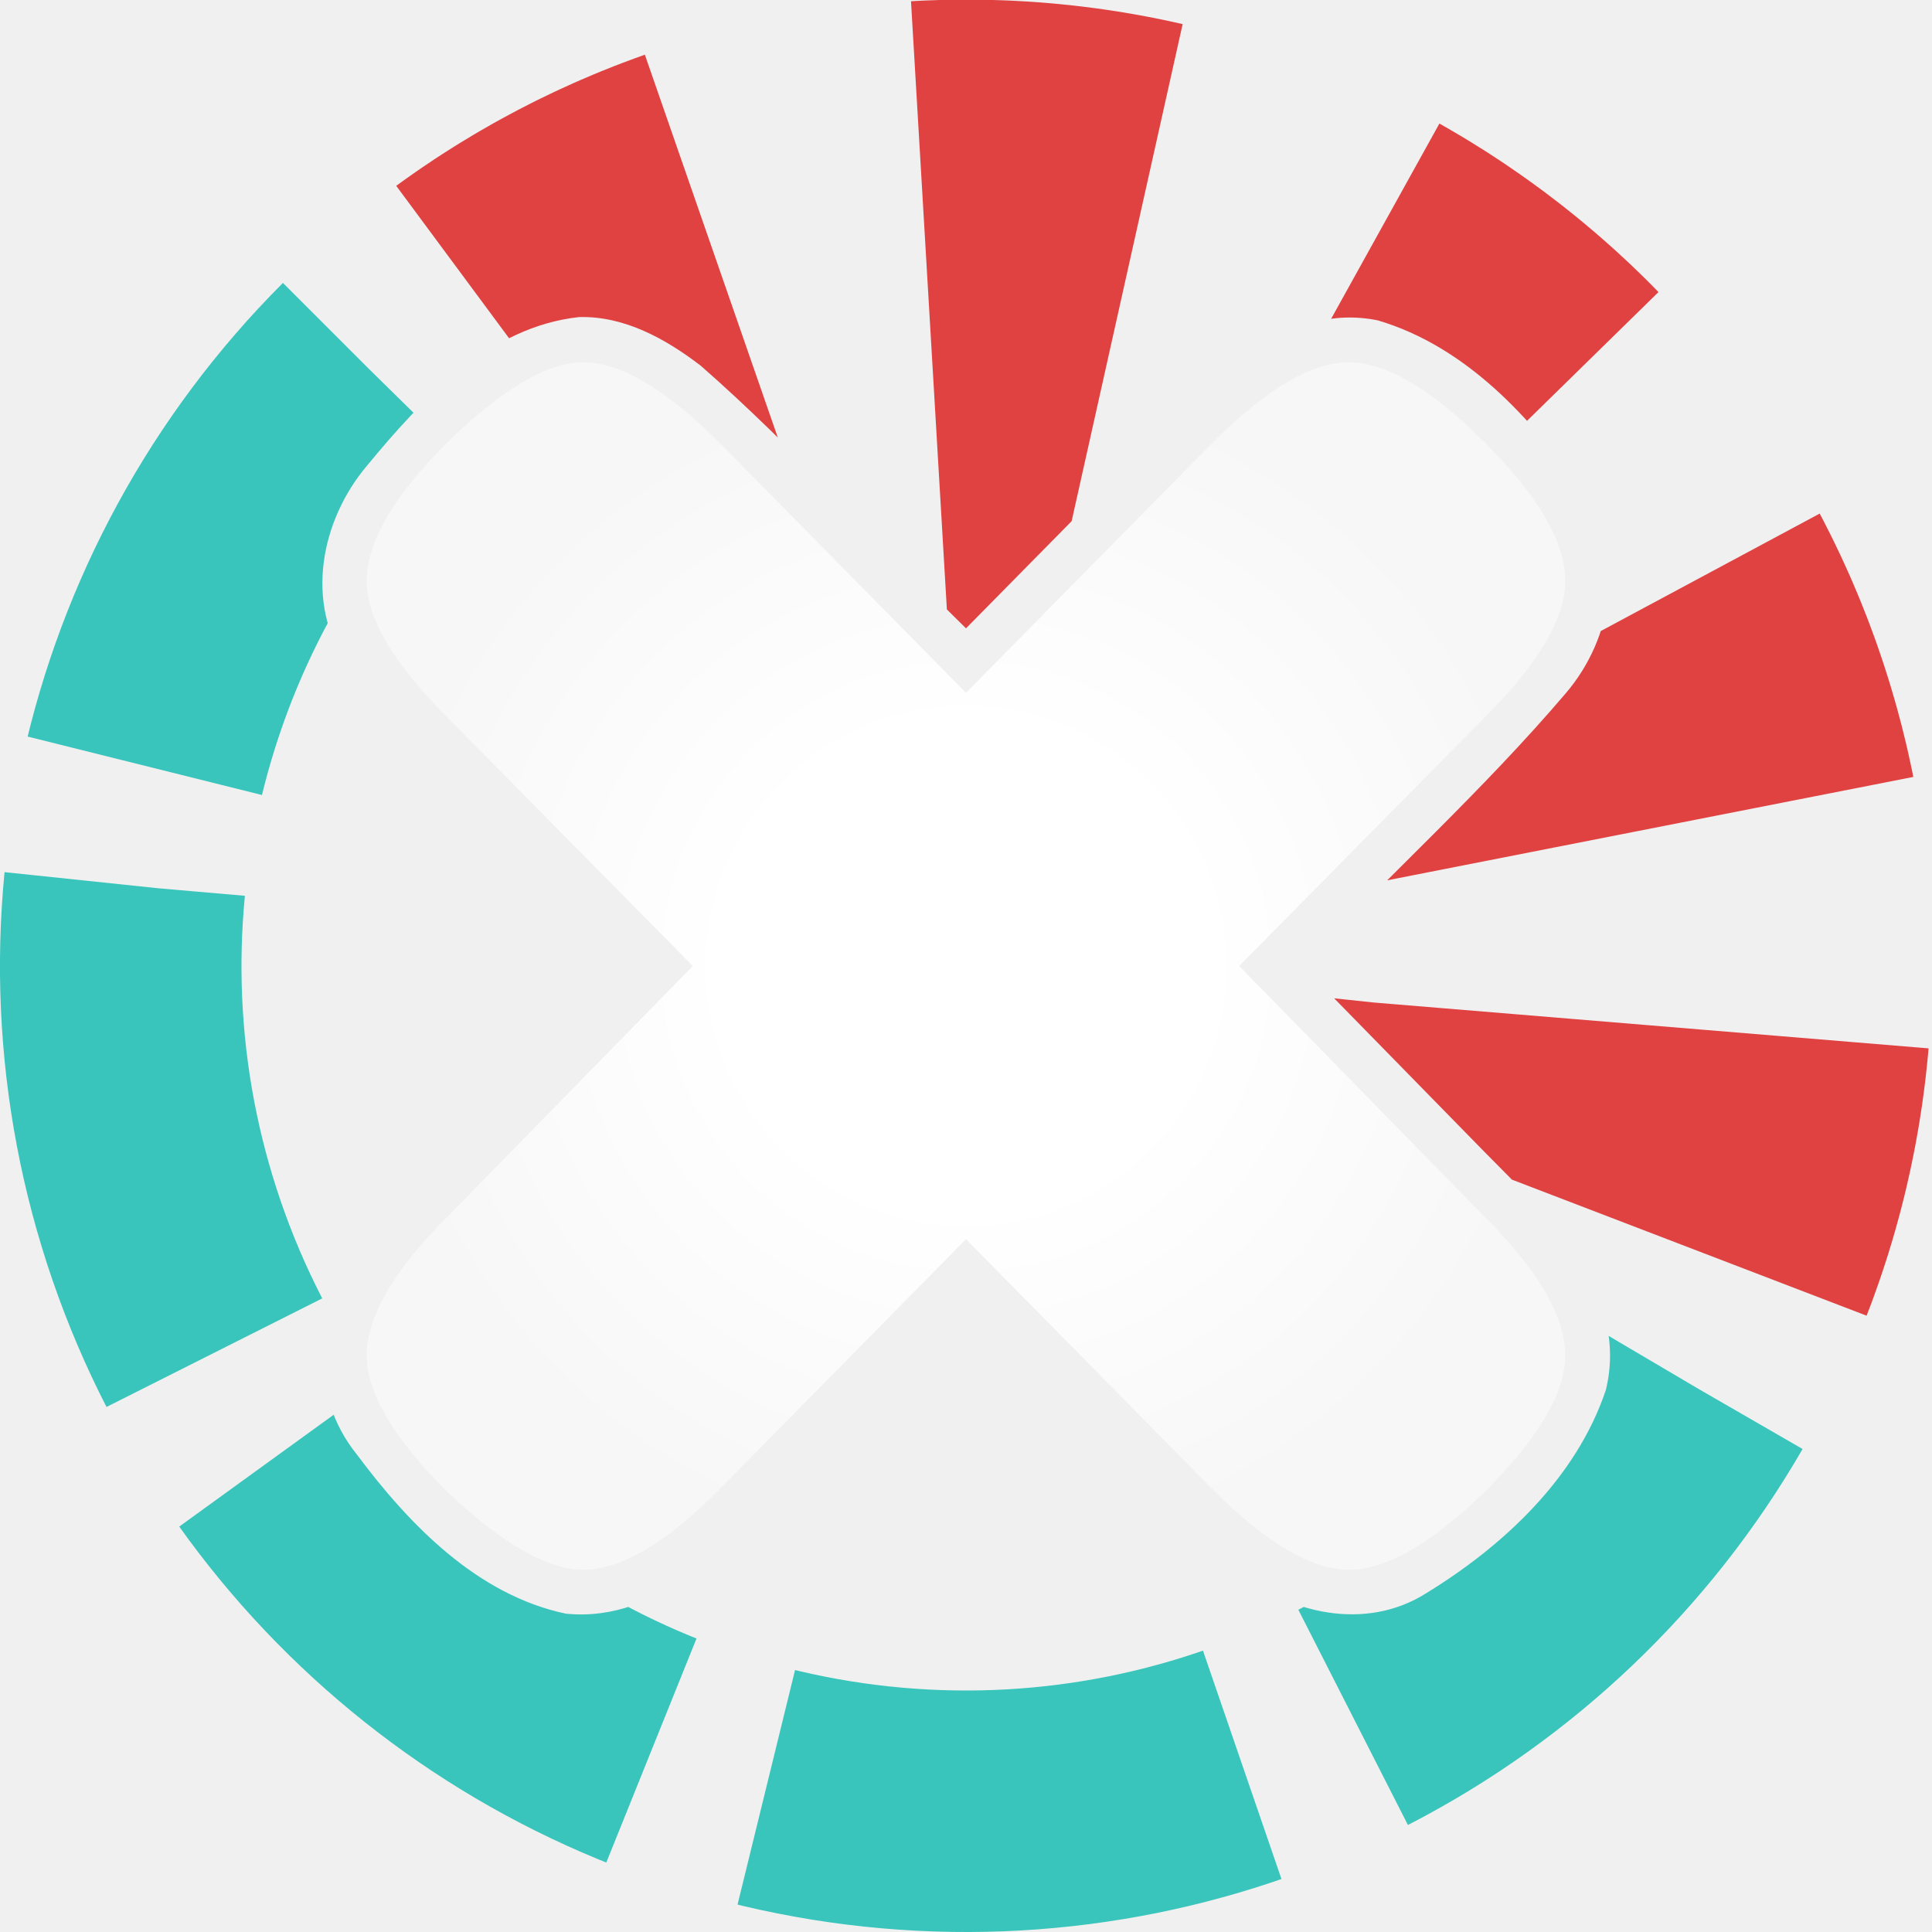
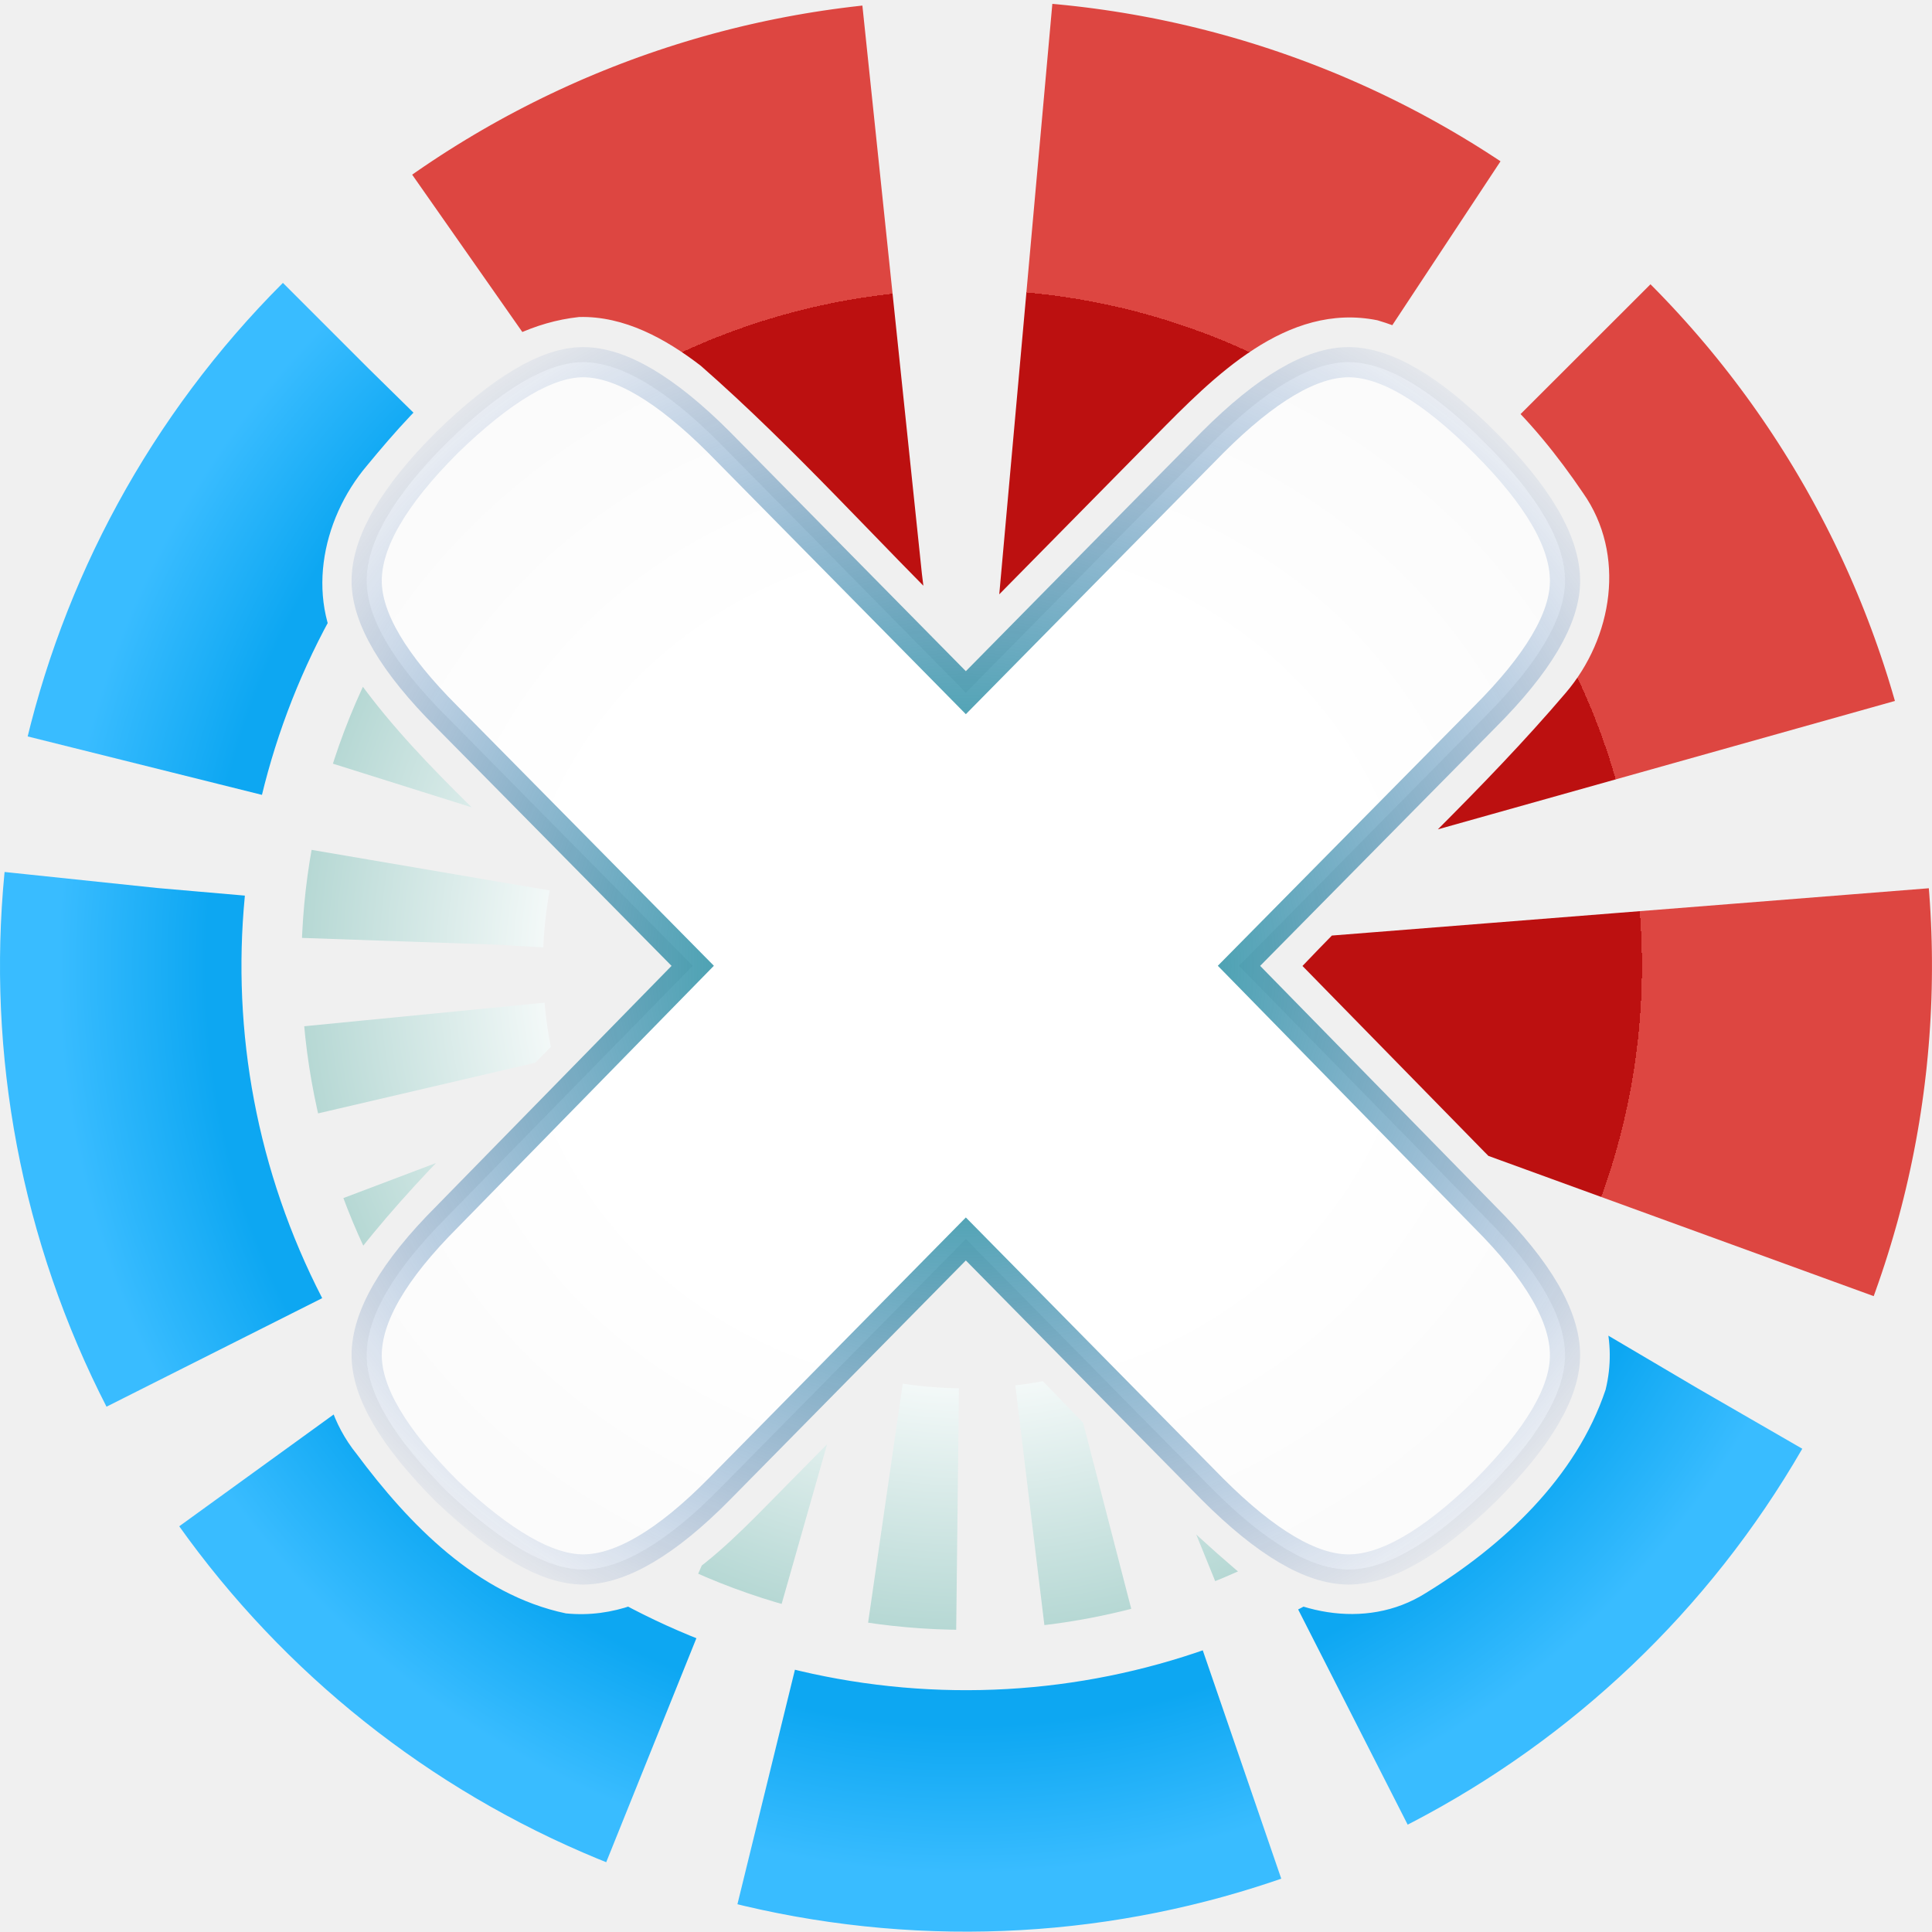
- <svg xmlns="http://www.w3.org/2000/svg" xmlns:xlink="http://www.w3.org/1999/xlink" width="1024" height="1024" viewBox="0 0 1024 1024" version="1.1" id="svg461">
+ <svg xmlns="http://www.w3.org/2000/svg" xmlns:xlink="http://www.w3.org/1999/xlink" width="1024.188" height="1024.008" viewBox="0 0 1024.188 1024.008" version="1.1" id="svg461">
  <defs id="defs458">
-     <pattern patternUnits="userSpaceOnUse" width="10" height="10" patternTransform="translate(0,0) scale(10,10)" id="Polkadots-largewhite">
-       <circle style="fill:white;stroke:none" cx="2.567" cy="0.810" r="0.45" id="circle14584" />
-       <circle style="fill:white;stroke:none" cx="3.048" cy="2.33" r="0.45" id="circle14586" />
-       <circle style="fill:white;stroke:none" cx="4.418" cy="2.415" r="0.45" id="circle14588" />
-       <circle style="fill:white;stroke:none" cx="1.844" cy="3.029" r="0.45" id="circle14590" />
-       <circle style="fill:white;stroke:none" cx="6.08" cy="1.363" r="0.45" id="circle14592" />
-       <circle style="fill:white;stroke:none" cx="5.819" cy="4.413" r="0.45" id="circle14594" />
-       <circle style="fill:white;stroke:none" cx="4.305" cy="4.048" r="0.45" id="circle14596" />
-       <circle style="fill:white;stroke:none" cx="5.541" cy="3.045" r="0.45" id="circle14598" />
-       <circle style="fill:white;stroke:none" cx="4.785" cy="5.527" r="0.45" id="circle14600" />
-       <circle style="fill:white;stroke:none" cx="2.667" cy="5.184" r="0.45" id="circle14602" />
-       <circle style="fill:white;stroke:none" cx="7.965" cy="1.448" r="0.45" id="circle14604" />
-       <circle style="fill:white;stroke:none" cx="7.047" cy="5.049" r="0.45" id="circle14606" />
-       <circle style="fill:white;stroke:none" cx="4.340" cy="0.895" r="0.45" id="circle14608" />
-       <circle style="fill:white;stroke:none" cx="7.125" cy="0.340" r="0.45" id="circle14610" />
-       <circle style="fill:white;stroke:none" cx="7.125" cy="10.340" r="0.45" id="circle14612" />
-       <circle style="fill:white;stroke:none" cx="9.550" cy="1.049" r="0.45" id="circle14614" />
-       <circle style="fill:white;stroke:none" cx="7.006" cy="2.689" r="0.45" id="circle14616" />
-       <circle style="fill:white;stroke:none" cx="8.909" cy="2.689" r="0.45" id="circle14618" />
-       <circle style="fill:white;stroke:none" cx="9.315" cy="4.407" r="0.45" id="circle14620" />
-       <circle style="fill:white;stroke:none" cx="7.820" cy="3.870" r="0.45" id="circle14622" />
-       <circle style="fill:white;stroke:none" cx="8.270" cy="5.948" r="0.45" id="circle14624" />
-       <circle style="fill:white;stroke:none" cx="7.973" cy="7.428" r="0.45" id="circle14626" />
-       <circle style="fill:white;stroke:none" cx="9.342" cy="8.072" r="0.45" id="circle14628" />
-       <circle style="fill:white;stroke:none" cx="8.206" cy="9.315" r="0.45" id="circle14630" />
-       <circle style="fill:white;stroke:none" cx="9.682" cy="9.475" r="0.45" id="circle14632" />
-       <circle style="fill:white;stroke:none" cx="-0.318" cy="9.475" r="0.45" id="circle14634" />
-       <circle style="fill:white;stroke:none" cx="9.688" cy="6.186" r="0.45" id="circle14636" />
-       <circle style="fill:white;stroke:none" cx="-0.312" cy="6.186" r="0.45" id="circle14638" />
-       <circle style="fill:white;stroke:none" cx="3.379" cy="6.296" r="0.45" id="circle14640" />
-       <circle style="fill:white;stroke:none" cx="2.871" cy="8.204" r="0.45" id="circle14642" />
-       <circle style="fill:white;stroke:none" cx="4.59" cy="8.719" r="0.45" id="circle14644" />
-       <circle style="fill:white;stroke:none" cx="3.181" cy="9.671" r="0.45" id="circle14646" />
-       <circle style="fill:white;stroke:none" cx="3.181" cy="-0.329" r="0.45" id="circle14648" />
-       <circle style="fill:white;stroke:none" cx="5.734" cy="7.315" r="0.45" id="circle14650" />
-       <circle style="fill:white;stroke:none" cx="6.707" cy="6.513" r="0.45" id="circle14652" />
-       <circle style="fill:white;stroke:none" cx="5.730" cy="9.670" r="0.45" id="circle14654" />
-       <circle style="fill:white;stroke:none" cx="5.730" cy="-0.330" r="0.45" id="circle14656" />
-       <circle style="fill:white;stroke:none" cx="6.535" cy="8.373" r="0.45" id="circle14658" />
-       <circle style="fill:white;stroke:none" cx="4.37" cy="7.154" r="0.45" id="circle14660" />
-       <circle style="fill:white;stroke:none" cx="0.622" cy="7.25" r="0.45" id="circle14662" />
-       <circle style="fill:white;stroke:none" cx="0.831" cy="5.679" r="0.45" id="circle14664" />
-       <circle style="fill:white;stroke:none" cx="1.257" cy="8.519" r="0.45" id="circle14666" />
-       <circle style="fill:white;stroke:none" cx="1.989" cy="6.877" r="0.45" id="circle14668" />
-       <circle style="fill:white;stroke:none" cx="0.374" cy="3.181" r="0.45" id="circle14670" />
-       <circle style="fill:white;stroke:none" cx="10.374" cy="3.181" r="0.45" id="circle14672" />
-       <circle style="fill:white;stroke:none" cx="1.166" cy="1.664" r="0.45" id="circle14674" />
-       <circle style="fill:white;stroke:none" cx="1.151" cy="0.093" r="0.45" id="circle14676" />
-       <circle style="fill:white;stroke:none" cx="1.151" cy="10.093" r="0.45" id="circle14678" />
-       <circle style="fill:white;stroke:none" cx="1.302" cy="4.451" r="0.45" id="circle14680" />
-       <circle style="fill:white;stroke:none" cx="3.047" cy="3.763" r="0.45" id="circle14682" />
-     </pattern>
-     <radialGradient xlink:href="#linearGradient1331" id="radialGradient1333" cx="64" cy="64" fx="64" fy="64" r="51.25" gradientUnits="userSpaceOnUse" gradientTransform="matrix(6.161429,0,0,6.161429,117.6685,117.6685)" />
+     <color-profile name="Agfa-:-Swop-Standard" xlink:href="file:///C:/Windows/system32/spool/drivers/color/RSWOP.icm" id="color-profile32874" />
+     <linearGradient id="linearGradient12363">
+       <stop style="stop-color:#0da7f2;stop-opacity:1;" offset="0.786" id="stop12359" />
+       <stop style="stop-color:#39bcff;stop-opacity:1;" offset="0.94" id="stop12361" />
+     </linearGradient>
+     <linearGradient id="linearGradient9993">
+       <stop style="stop-color:#bc1010;stop-opacity:1;" offset="0.7" id="stop9991" />
+       <stop style="stop-color:#dd4641;stop-opacity:1;" offset="0.7" id="stop9989" />
+     </linearGradient>
+     <linearGradient id="linearGradient6115">
+       <stop style="stop-color:#00998f;stop-opacity:1;" offset="0" id="stop6111" />
+       <stop style="stop-color:#003399;stop-opacity:0;" offset="0.8" id="stop6113" />
+     </linearGradient>
+     <linearGradient id="linearGradient5146">
+       <stop style="stop-color:#ffffff;stop-opacity:1;" offset="0.565" id="stop5144" />
+       <stop style="stop-color:#b6d8d4;stop-opacity:1;" offset="1" id="stop5142" />
+     </linearGradient>
+     <radialGradient xlink:href="#linearGradient1331" id="radialGradient1333" cx="64" cy="64" fx="64" fy="64" r="51.25" gradientUnits="userSpaceOnUse" gradientTransform="matrix(10.61464,6.7353823e-6,-4.3734527e-6,9.990237,-167.3224,-127.3753)" />
    <linearGradient id="linearGradient1331">
      <stop style="stop-color:#ffffff;stop-opacity:1;" offset="0.4" id="stop1327" />
      <stop style="stop-color:#f7f7f7;stop-opacity:1;" offset="1" id="stop1329" />
    </linearGradient>
    <clipPath clipPathUnits="userSpaceOnUse" id="clipPath25189">
      <path id="path25191" style="font-size:192px;line-height:0px;font-family:'Fredoka One';-inkscape-font-specification:'Fredoka One';font-variation-settings:normal;text-align:center;text-orientation:upright;text-anchor:middle;display:none;vector-effect:none;fill:#000000;fill-opacity:1;stroke-width:6.35;stroke-linecap:butt;stroke-linejoin:miter;stroke-miterlimit:4;stroke-dasharray:50.802, 50.802;stroke-dashoffset:0;stroke-opacity:1;-inkscape-stroke:none;stop-color:#000000" d="m 306.938,168.057 c -47.719,5.137 -83.435,43.596 -112.351,78.687 -24.645,29.042 -33.261,73.066 -10.424,105.732 32.944,49.093 80.018,86.474 119.875,129.741 17.604,16.489 41.069,32.97 10.263,49.569 -40.954,43.96 -86.628,83.851 -123.78,131.136 -24.732,30.934 -26.788,76.468 -1.48,107.85 27.703,37.206 63.882,74.653 110.957,84.52 50.392,4.945 87.15,-38.039 119.325,-70.308 30.913,-31.318 61.783,-62.679 92.679,-94.015 47.918,46.68 92.058,97.51 142.942,140.97 27.513,23.446 68.749,32.801 100.76,12.632 41.057,-25.115 79.815,-61.206 95.44,-107.865 12.615,-51.749 -31.459,-92.898 -64.29,-126.129 -32.145,-32.823 -64.254,-65.681 -96.403,-98.501 46.17,-48.499 96.052,-93.682 139.466,-144.666 25.034,-29.232 32.239,-73.454 9.258,-106.093 C 812.577,222.052 776.973,183.581 730.208,169.789 681.94,160.033 643.206,199.924 612.459,231.106 578.971,265.081 545.487,299.058 512,333.033 464.938,286.909 421.065,237.319 371.486,193.904 352.999,179.683 330.961,167.391 306.938,168.057 Z" />
-       <path id="lpe_path-effect25193" style="font-size:192px;line-height:0px;font-family:'Fredoka One';-inkscape-font-specification:'Fredoka One';font-variation-settings:normal;text-align:center;text-orientation:upright;text-anchor:middle;display:inline;vector-effect:none;fill:#000000;fill-opacity:1;stroke-width:6.35;stroke-linecap:butt;stroke-linejoin:miter;stroke-miterlimit:4;stroke-dasharray:50.802, 50.802;stroke-dashoffset:0;stroke-opacity:1;-inkscape-stroke:none;stop-color:#000000" class="powerclip" d="M -5.014,-4.374 H 1029.043 V 1029.008 H -5.014 Z M 306.938,168.057 c -47.719,5.137 -83.435,43.596 -112.351,78.687 -24.645,29.042 -33.261,73.066 -10.424,105.732 32.944,49.093 80.018,86.474 119.875,129.741 17.604,16.489 41.069,32.97 10.263,49.569 -40.954,43.96 -86.628,83.851 -123.78,131.136 -24.732,30.934 -26.788,76.468 -1.48,107.85 27.703,37.206 63.882,74.653 110.957,84.52 50.392,4.945 87.15,-38.039 119.325,-70.308 30.913,-31.318 61.783,-62.679 92.679,-94.015 47.918,46.68 92.058,97.51 142.942,140.97 27.513,23.446 68.749,32.801 100.76,12.632 41.057,-25.115 79.815,-61.206 95.44,-107.865 12.615,-51.749 -31.459,-92.898 -64.29,-126.129 -32.145,-32.823 -64.254,-65.681 -96.403,-98.501 46.17,-48.499 96.052,-93.682 139.466,-144.666 25.034,-29.232 32.239,-73.454 9.258,-106.093 C 812.577,222.052 776.973,183.581 730.208,169.789 681.94,160.033 643.206,199.924 612.459,231.106 578.971,265.081 545.487,299.058 512,333.033 464.938,286.909 421.065,237.319 371.486,193.904 352.999,179.683 330.961,167.391 306.938,168.057 Z" />
+       <path id="lpe_path-effect25193" style="font-size:192px;line-height:0px;font-family:'Fredoka One';-inkscape-font-specification:'Fredoka One';font-variation-settings:normal;text-align:center;text-orientation:upright;text-anchor:middle;display:inline;vector-effect:none;fill:#000000;fill-opacity:1;stroke-width:6.35;stroke-linecap:butt;stroke-linejoin:miter;stroke-miterlimit:4;stroke-dasharray:50.802, 50.802;stroke-dashoffset:0;stroke-opacity:1;-inkscape-stroke:none;stop-color:#000000" class="powerclip" d="M -5.014,-2.985 H 1029.174 V 1029.008 H -5.014 Z M 306.938,168.057 c -47.719,5.137 -83.435,43.596 -112.351,78.687 -24.645,29.042 -33.261,73.066 -10.424,105.732 32.944,49.093 80.018,86.474 119.875,129.741 17.604,16.489 41.069,32.97 10.263,49.569 -40.954,43.96 -86.628,83.851 -123.78,131.136 -24.732,30.934 -26.788,76.468 -1.48,107.85 27.703,37.206 63.882,74.653 110.957,84.52 50.392,4.945 87.15,-38.039 119.325,-70.308 30.913,-31.318 61.783,-62.679 92.679,-94.015 47.918,46.68 92.058,97.51 142.942,140.97 27.513,23.446 68.749,32.801 100.76,12.632 41.057,-25.115 79.815,-61.206 95.44,-107.865 12.615,-51.749 -31.459,-92.898 -64.29,-126.129 -32.145,-32.823 -64.254,-65.681 -96.403,-98.501 46.17,-48.499 96.052,-93.682 139.466,-144.666 25.034,-29.232 32.239,-73.454 9.258,-106.093 C 812.577,222.052 776.973,183.581 730.208,169.789 681.94,160.033 643.206,199.924 612.459,231.106 578.971,265.081 545.487,299.058 512,333.033 464.938,286.909 421.065,237.319 371.486,193.904 352.999,179.683 330.961,167.391 306.938,168.057 Z" />
    </clipPath>
+     <radialGradient xlink:href="#linearGradient5146" id="radialGradient5148" cx="-512" cy="-499.846" fx="-512" fy="-499.846" r="300.461" gradientTransform="matrix(1.171531,5.8419474e-8,-5.3792274e-6,1.171531,87.8214,73.58492)" gradientUnits="userSpaceOnUse" spreadMethod="reflect" />
+     <radialGradient xlink:href="#linearGradient6115" id="radialGradient6117" cx="511.999" cy="512" fx="511.999" fy="512" r="322.635" gradientTransform="matrix(1.686119,1.0250837e-6,-4.8901774e-7,1.586933,-351.2782,-300.51)" gradientUnits="userSpaceOnUse" />
+     <radialGradient xlink:href="#linearGradient9993" id="radialGradient9995" cx="512" cy="546.887" fx="512" fy="546.887" r="402.822" gradientTransform="matrix(1.271034,0,0,1.271034,-138.7692,-183.1114)" gradientUnits="userSpaceOnUse" />
+     <radialGradient xlink:href="#linearGradient12363" id="radialGradient12367" cx="512" cy="505.019" fx="512" fy="505.019" r="477.713" gradientTransform="matrix(1.071774,-2.5431916e-8,1.9617726e-8,1.071774,-36.74823,-29.26568)" gradientUnits="userSpaceOnUse" />
  </defs>
-   <rect style="display:none;fill:#000000;stroke:none;stroke-width:25.002;stroke-dasharray:150.009, 25.002;stroke-dashoffset:0" id="rect3210" width="1024" height="1024" x="0" y="0" ry="0" />
-   <g id="g8246" clip-path="url(#clipPath25189)" style="display:inline" class="UnoptimicedTransforms">
-     <path style="display:inline;fill:none;stroke:#39c5bb;stroke-width:128;stroke-linecap:butt;stroke-linejoin:bevel;stroke-dasharray:256, 64;stroke-dashoffset:0;stroke-opacity:1;paint-order:normal" id="circle4254" d="M 899.979,736 A 448,448 0 0 1 472.954,958.295 448,448 0 0 1 91.018,665.225 448,448 0 0 1 195.216,195.216" />
-     <path style="display:none;fill:none;stroke:#39c5bb;stroke-width:128;stroke-linecap:butt;stroke-linejoin:bevel;stroke-dasharray:25.6;stroke-dashoffset:32;stroke-opacity:0.6;paint-order:normal" id="path24276" d="M 195.216,195.216 A 448,448 0 0 1 784.725,156.578 448,448 0 0 1 899.979,736" />
-     <path style="display:inline;fill:none;stroke:#e04141;stroke-width:372.373;stroke-dasharray:93.093;stroke-dashoffset:93.093;stroke-opacity:1" id="path377" clip-path="none" d="M 254.317,312.85 A 325.664,325.989 0 0 1 693.442,241.187 325.664,325.989 0 0 1 794.183,674.988" />
-     <circle style="display:none;fill:#26a269;fill-opacity:1;stroke:none;stroke-width:372.373;stroke-linecap:butt;stroke-linejoin:bevel;stroke-dasharray:256, 64;stroke-dashoffset:0;stroke-opacity:1;paint-order:normal" id="circle24259" cx="448" cy="384" r="320" d="M 768,384 A 320,320 0 0 1 448,704 320,320 0 0 1 128,384 320,320 0 0 1 448,64 320,320 0 0 1 768,384 Z" />
+   <g id="g8246" clip-path="url(#clipPath25189)" style="display:inline" class="UnoptimicedTransforms" transform="translate(0.01416995)">
+     <path style="display:inline;fill:none;stroke:url(#radialGradient12367);stroke-width:128;stroke-linecap:butt;stroke-linejoin:bevel;stroke-dasharray:256, 64;stroke-dashoffset:0;stroke-opacity:1;paint-order:normal" id="circle4254" d="M 899.979,736 A 448,448 0 0 1 472.954,958.295 448,448 0 0 1 91.018,665.225 448,448 0 0 1 195.216,195.216" />
+     <path style="display:inline;opacity:1;fill:none;stroke:url(#radialGradient5148);stroke-width:128;stroke-linecap:butt;stroke-linejoin:bevel;stroke-dasharray:38.4;stroke-dashoffset:0;stroke-opacity:1;paint-order:normal" id="path24276" d="m -715.453,-715.646 a 288.004,288.004 0 0 1 378.975,-24.839 288.004,288.004 0 0 1 74.093,372.49" transform="scale(-1)" />
+     <path style="display:inline;fill:none;stroke:url(#radialGradient9995);stroke-width:512;stroke-dasharray:128, 51.2;stroke-dashoffset:0;stroke-opacity:1" id="path377" clip-path="none" d="m 365.314,302.29 a 256,256 0 0 1 302.678,6.604 256,256 0 0 1 84.718,290.656" />
  </g>
-   <path d="m 656.794,512 130.253,133.087 c 28.392,28.392 42.588,52.84 42.588,73.346 0,19.717 -14.196,43.771 -42.588,72.163 C 758.654,818.198 734.6,832 714.884,832 c -19.717,0 -43.771,-14.196 -72.163,-42.588 L 512,656.794 381.279,789.412 C 353.093,818.008 328.833,832 309.116,832 c -18.928,0 -42.982,-13.802 -72.163,-41.405 -28.392,-28.392 -42.588,-52.446 -42.588,-72.163 0,-20.505 14.196,-44.954 42.588,-73.346 L 367.206,512 236.954,380.096 c -28.392,-28.392 -42.588,-52.446 -42.588,-72.163 0,-20.505 14.196,-44.954 42.588,-73.346 C 266.134,206.196 290.189,192 309.116,192 c 19.717,0 43.771,14.196 72.163,42.588 L 512,367.206 642.721,234.588 C 671.113,206.196 695.167,192 714.884,192 c 19.717,0 43.771,14.196 72.163,42.588 28.392,28.392 42.588,52.84 42.588,73.346 0,19.717 -14.196,43.771 -42.588,72.163 z" style="font-size:192px;line-height:0px;font-family:'Fredoka One';-inkscape-font-specification:'Fredoka One';font-variation-settings:normal;text-align:center;text-orientation:upright;text-anchor:middle;display:inline;fill:url(#radialGradient1333);fill-opacity:1;stroke:none;stroke-width:10;stroke-linecap:butt;stroke-linejoin:miter;stroke-miterlimit:4;stroke-dasharray:640, 10;stroke-dashoffset:0;stroke-opacity:1;stop-color:#000000" id="path21859" />
-   <g id="g12137" style="display:none">
-     <rect style="fill:#f6d19c;fill-opacity:1;stroke:#000000;stroke-width:10;stroke-dasharray:none;stroke-dashoffset:0;stroke-opacity:1;stop-color:#000000" id="rect2085" width="128.961" height="334.825" x="388.068" y="-167.413" transform="rotate(45)" ry="19.226" />
-     <rect style="fill:url(#Polkadots-largewhite);fill-opacity:1;stroke:none;stroke-width:5;stroke-dasharray:none;stroke-dashoffset:0;stroke-opacity:1;stop-color:#000000" id="rect12107" width="73.009" height="107.772" x="416.044" y="-54.347" transform="matrix(0.7063857,0.7078271,-0.706386,0.7078268,0,0)" ry="5.794" />
-   </g>
+   <path d="m 656.808,512 130.253,133.087 c 28.392,28.392 42.588,52.84 42.588,73.346 0,19.717 -14.196,43.771 -42.588,72.163 C 758.669,818.198 734.614,832 714.898,832 c -19.717,0 -43.771,-14.196 -72.163,-42.588 L 512.014,656.794 381.293,789.412 C 353.107,818.008 328.847,832 309.131,832 c -18.928,0 -42.982,-13.802 -72.163,-41.405 -28.392,-28.392 -42.588,-52.446 -42.588,-72.163 0,-20.505 14.196,-44.954 42.588,-73.346 L 367.221,512 236.968,380.096 c -28.392,-28.392 -42.588,-52.446 -42.588,-72.163 0,-20.505 14.196,-44.954 42.588,-73.346 C 266.148,206.196 290.203,192 309.131,192 c 19.717,0 43.771,14.196 72.163,42.588 L 512.014,367.206 642.735,234.588 C 671.127,206.196 695.181,192 714.898,192 c 19.717,0 43.771,14.196 72.163,42.588 28.392,28.392 42.588,52.84 42.588,73.346 0,19.717 -14.196,43.771 -42.588,72.163 z" style="font-size:192px;line-height:0px;font-family:'Fredoka One';-inkscape-font-specification:'Fredoka One';font-variation-settings:normal;text-align:center;text-orientation:upright;text-anchor:middle;display:inline;fill:url(#radialGradient1333);fill-opacity:1;stroke:url(#radialGradient6117);stroke-width:16;stroke-linecap:butt;stroke-linejoin:miter;stroke-miterlimit:4;stroke-dasharray:none;stroke-dashoffset:0;stroke-opacity:1;stop-color:#000000" id="path21859" />
</svg>
